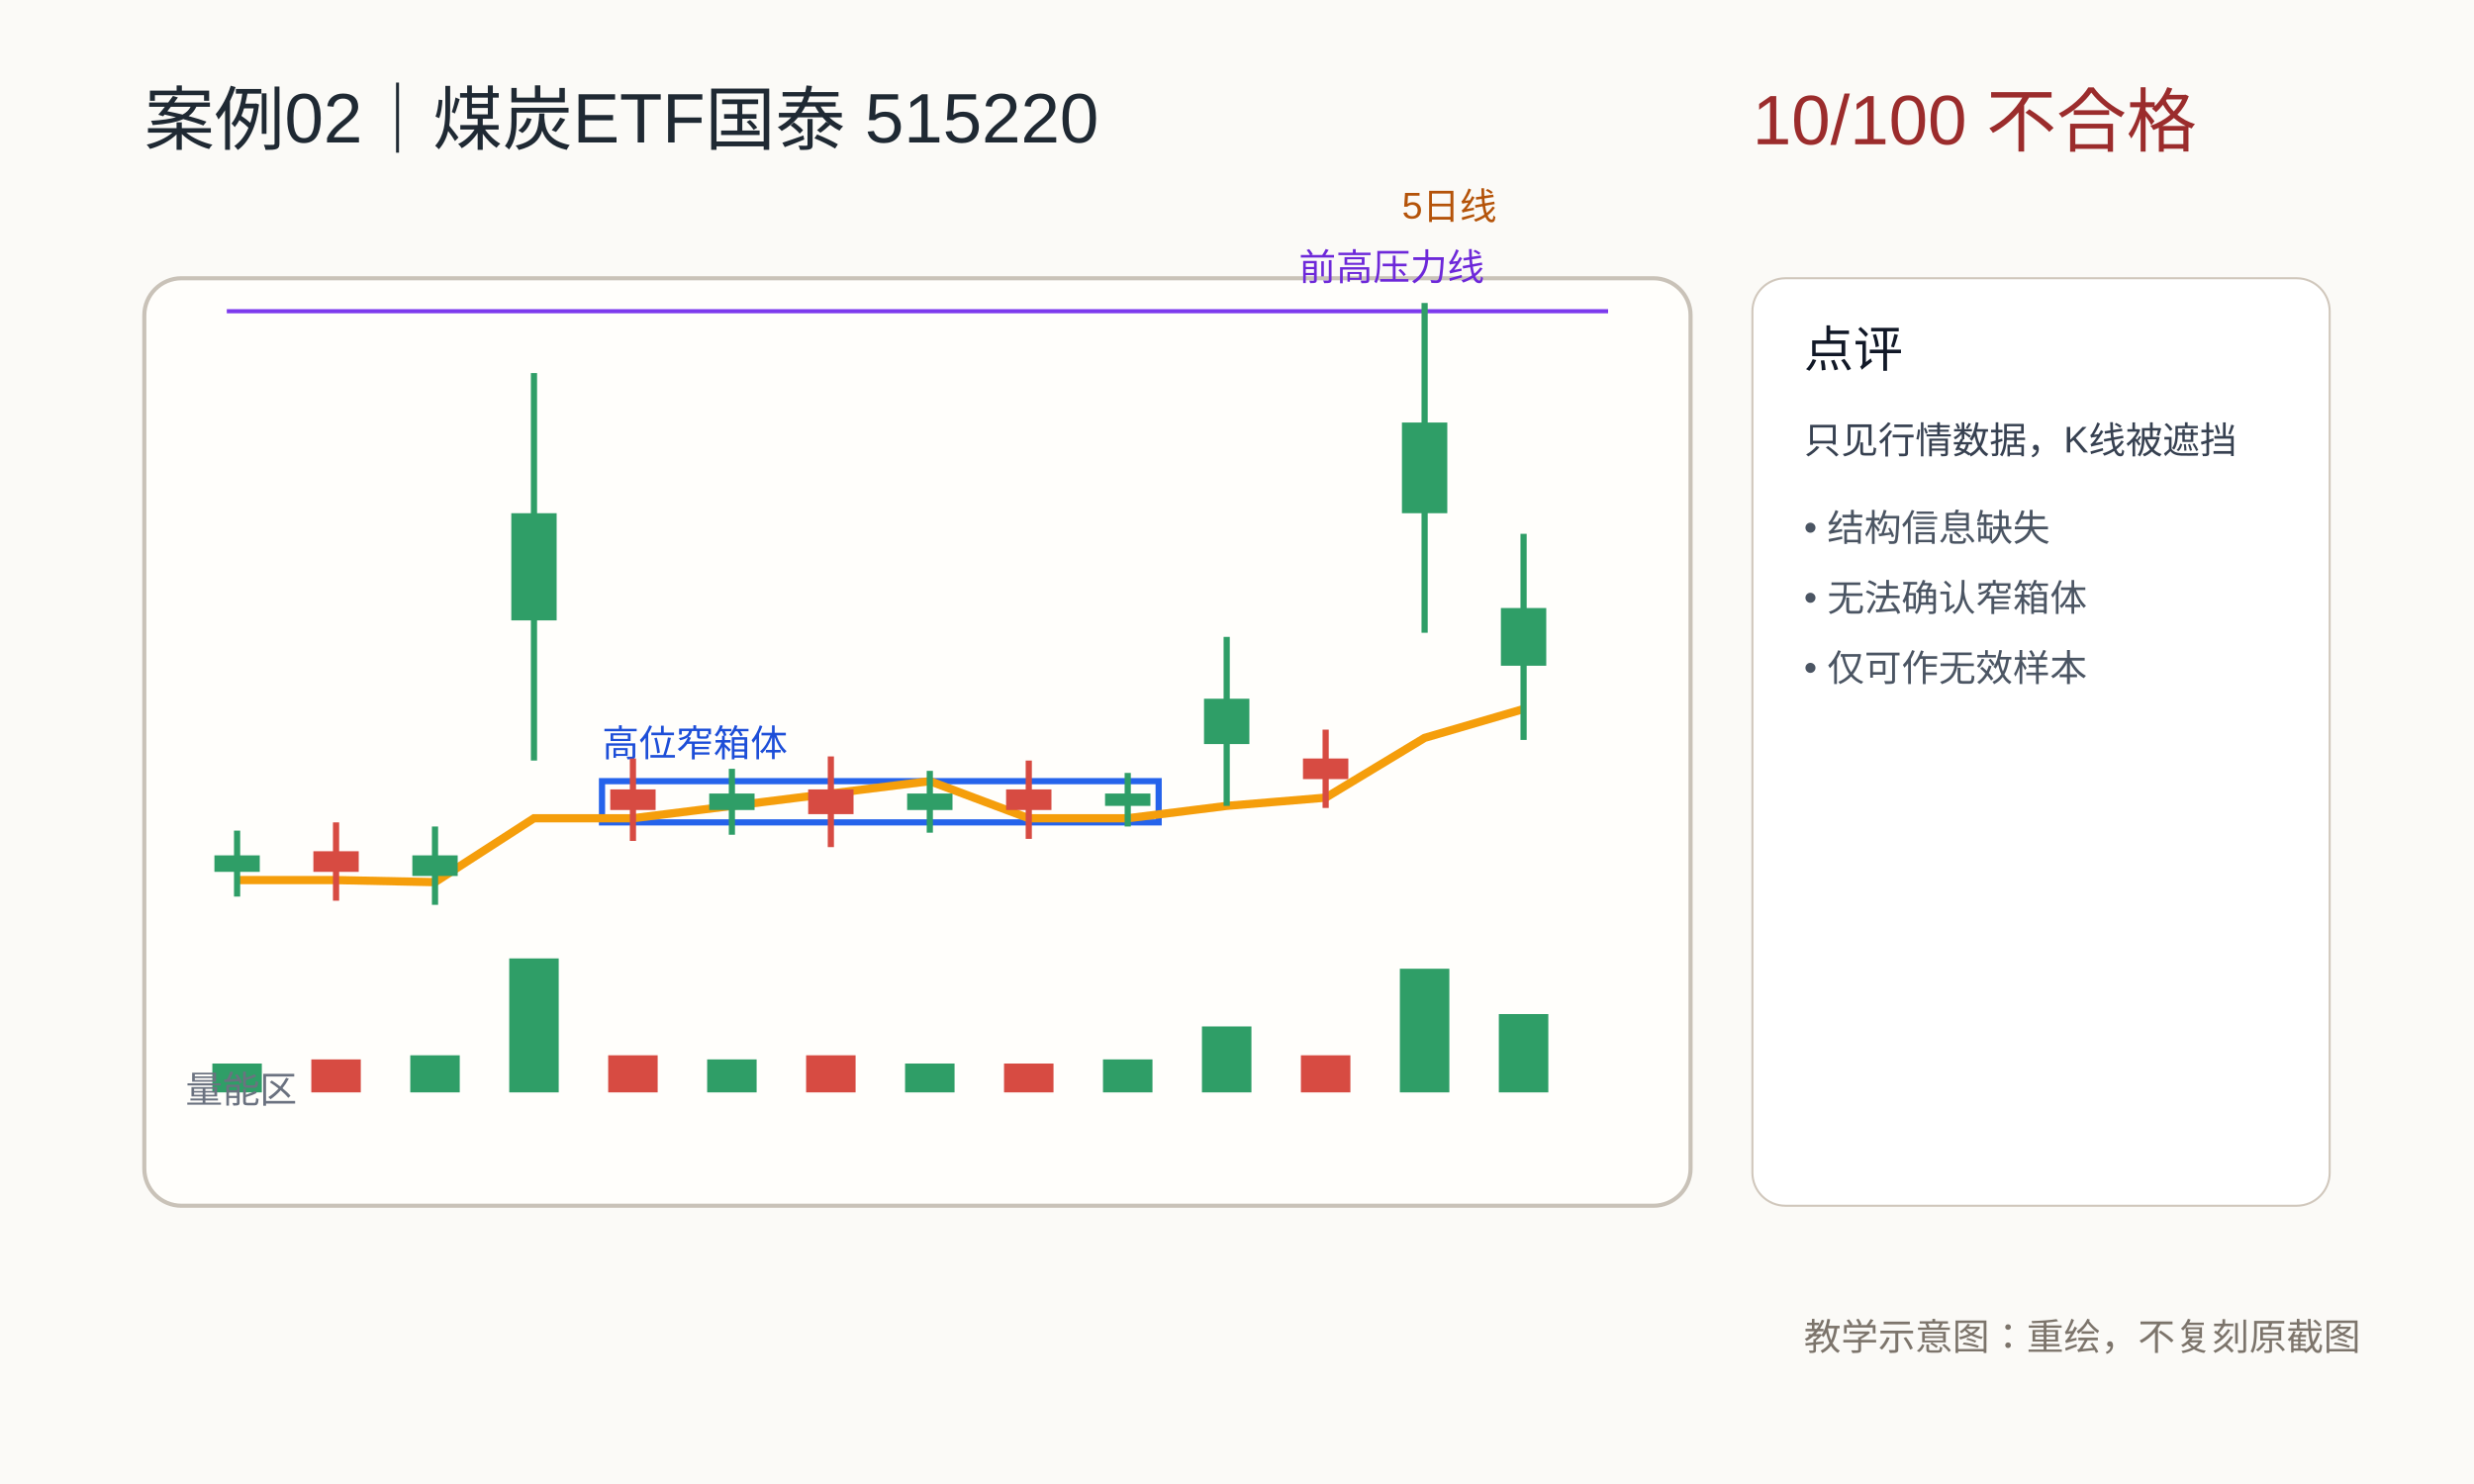
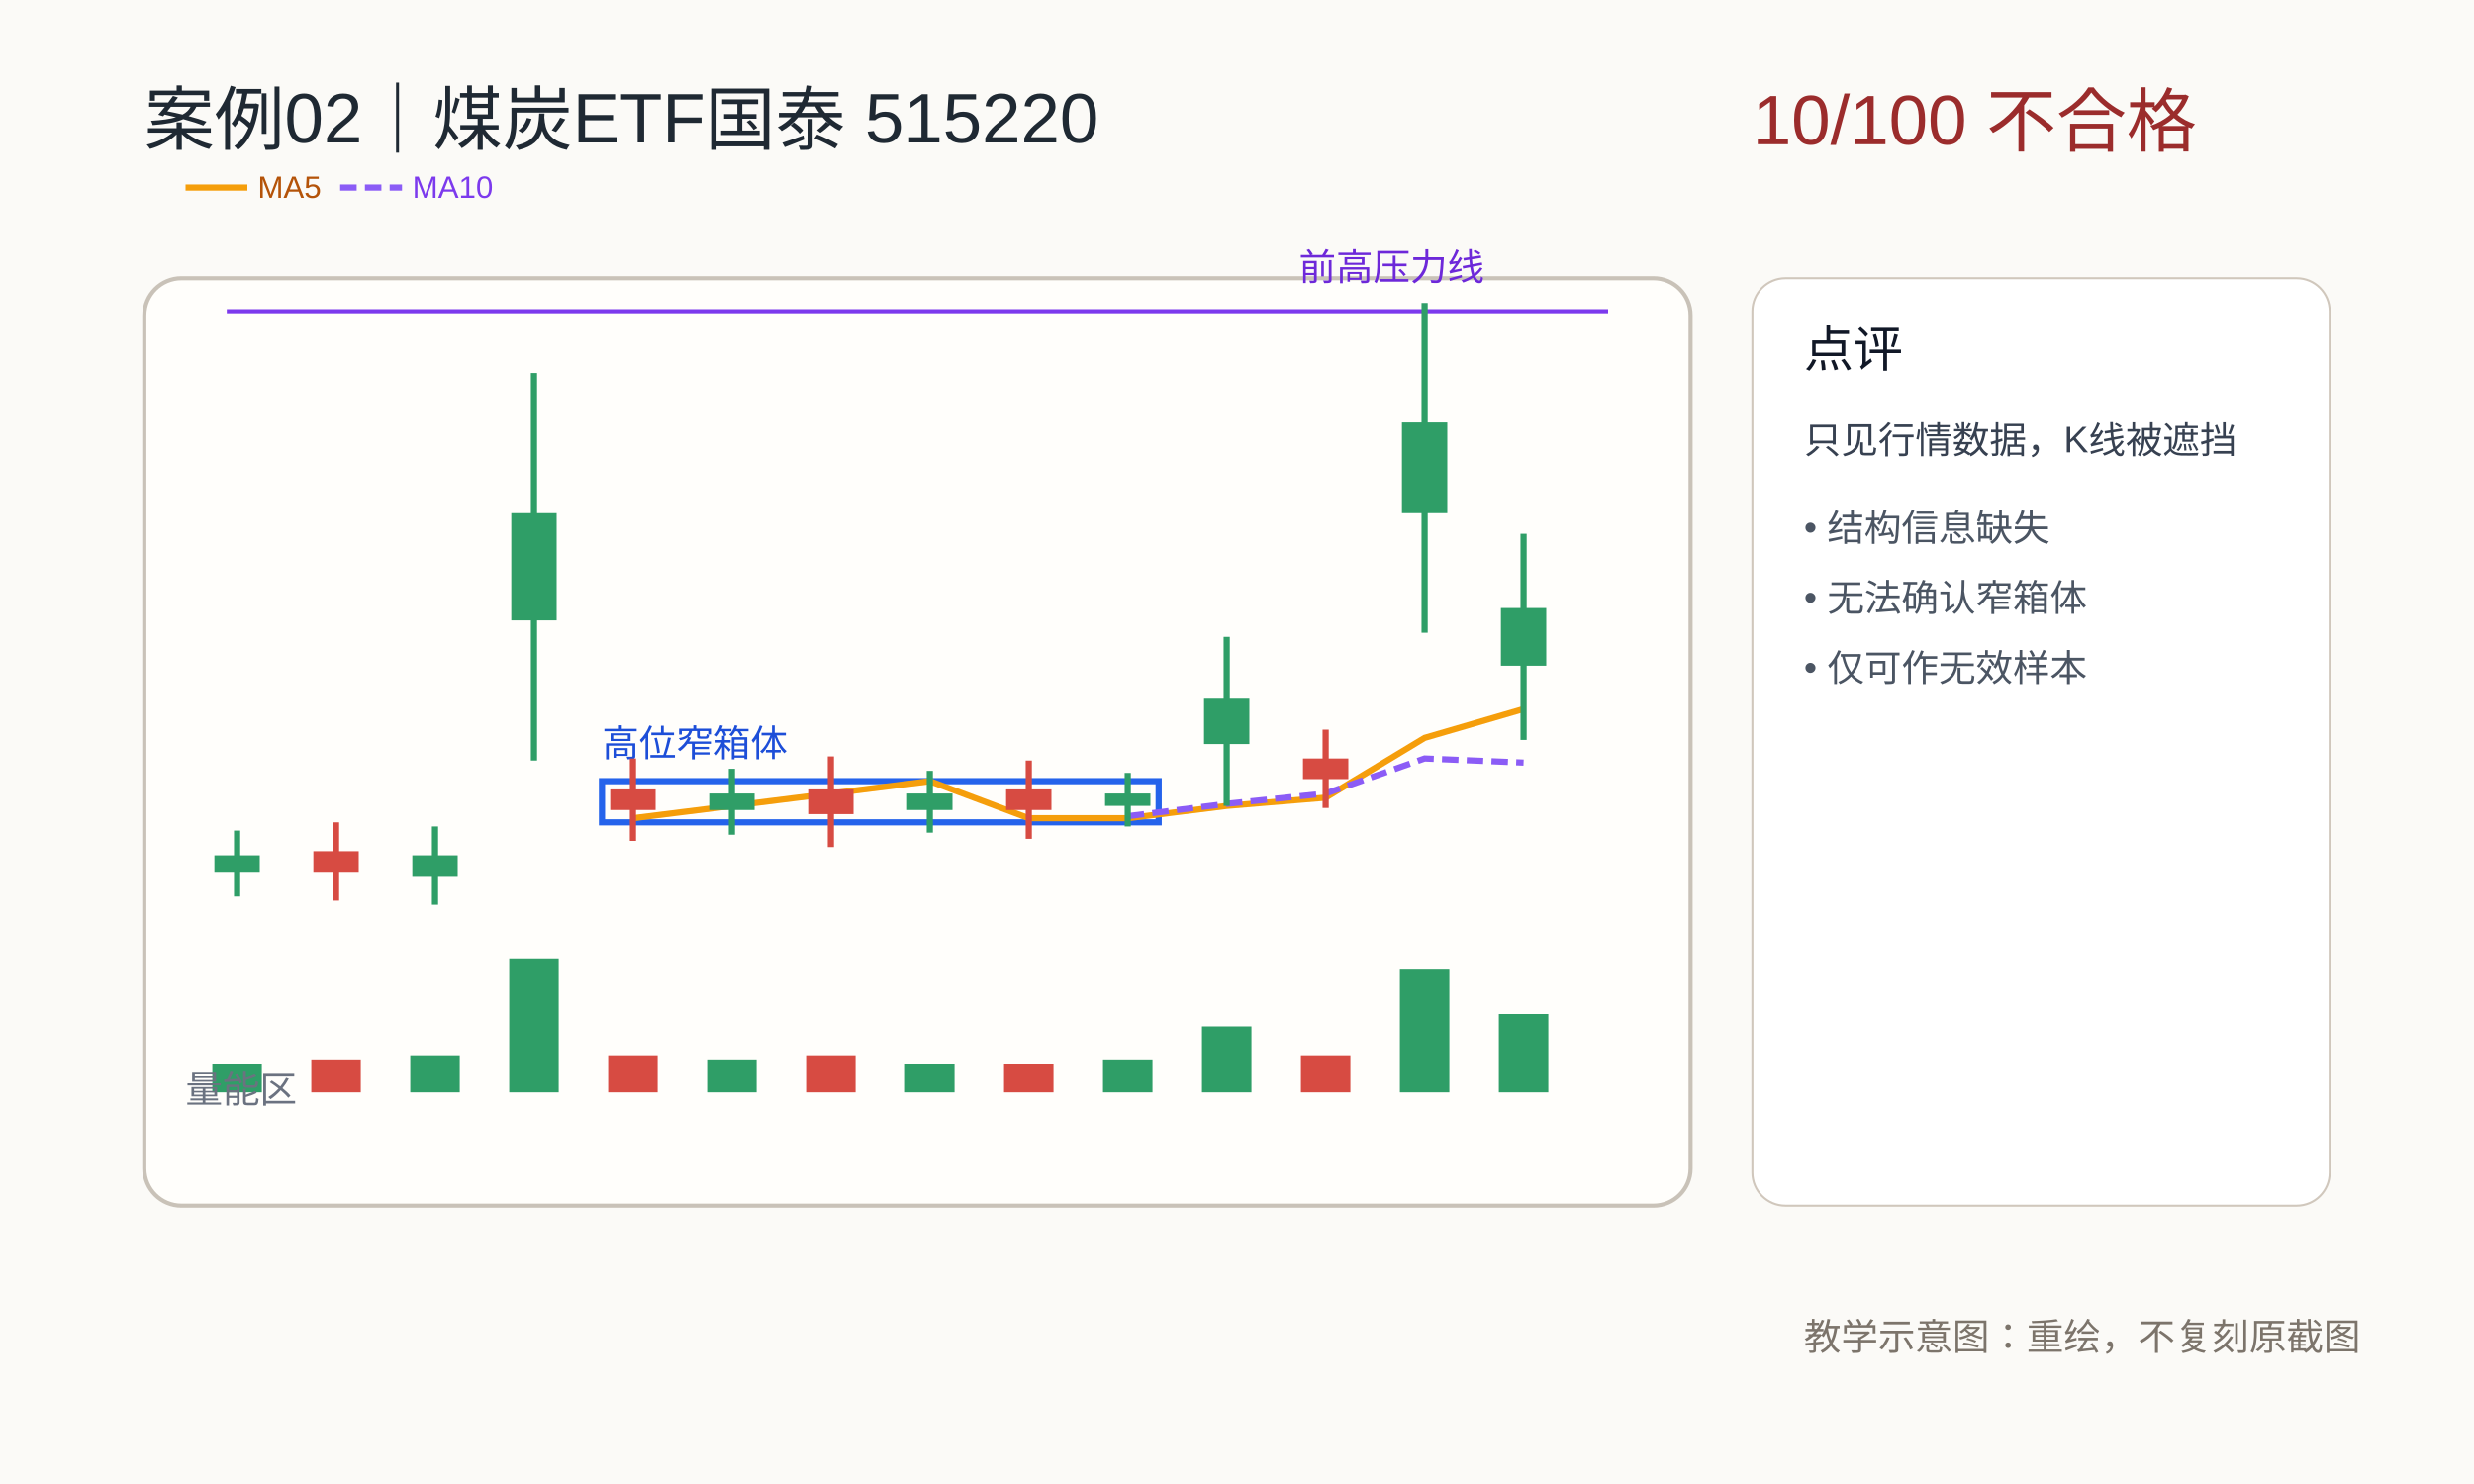
<svg xmlns="http://www.w3.org/2000/svg" width="1200" height="720" viewBox="0 0 1200 720">
  <rect width="1200" height="720" fill="#fbfaf7" />
  <rect x="70" y="135" width="750" height="450" rx="18" fill="#fffefb" stroke="#c9c2b8" stroke-width="2" />
  <text x="70" y="70" font-size="34" font-family="PingFang SC, Arial" fill="#1f2933">案例02｜煤炭ETF国泰 515220</text>
  <text x="850" y="70" font-size="34" font-family="PingFang SC, Arial" fill="#9b2c2c">10/100  不合格</text>
  <line x1="110" y1="151" x2="780" y2="151" stroke="#7c3aed" stroke-width="2" />
  <text x="630" y="136" font-size="18" font-family="PingFang SC, Arial" fill="#6d28d9">前高压力线</text>
  <rect x="292" y="379" width="270" height="20" fill="none" stroke="#2563eb" stroke-width="3" />
  <text x="292" y="367" font-size="18" font-family="PingFang SC, Arial" fill="#1d4ed8">高位窄箱体</text>
-   <polyline points="115,427 163,427 211,428 259,397 307,397 355,391 403,385 451,379 499,397 547,397 595,391 643,387 691,358 739,344" fill="none" stroke="#f59e0b" stroke-width="4" />
-   <text x="680" y="106" font-size="18" font-family="PingFang SC, Arial" fill="#b45309">5日线</text>
+   <polyline points="307,397 355,391 403,385 451,379 499,397 547,397 595,391 643,387 691,358 739,344" fill="none" stroke="#f59e0b" stroke-width="3" />
+   <polyline points="547,396 595,390 643,385 691,368 739,370" fill="none" stroke="#8b5cf6" stroke-width="3" stroke-dasharray="8,4" />
+   <line x1="90" y1="91" x2="120" y2="91" stroke="#f59e0b" stroke-width="3" />
+   <text x="125" y="96" font-size="15" font-family="PingFang SC, Arial" fill="#b45309">MA5</text>
+   <line x1="165" y1="91" x2="195" y2="91" stroke="#8b5cf6" stroke-width="3" stroke-dasharray="8,4" />
+   <text x="200" y="96" font-size="15" font-family="PingFang SC, Arial" fill="#7c3aed">MA10</text>
  <line x1="115" y1="403" x2="115" y2="435" stroke="#2f9e67" stroke-width="3" />
  <rect x="104" y="415" width="22" height="8" fill="#2f9e67" />
  <line x1="163" y1="399" x2="163" y2="437" stroke="#d74b42" stroke-width="3" />
  <rect x="152" y="413" width="22" height="10" fill="#d74b42" />
  <line x1="211" y1="401" x2="211" y2="439" stroke="#2f9e67" stroke-width="3" />
  <rect x="200" y="415" width="22" height="10" fill="#2f9e67" />
  <line x1="259" y1="181" x2="259" y2="369" stroke="#2f9e67" stroke-width="3" />
  <rect x="248" y="249" width="22" height="52" fill="#2f9e67" />
  <line x1="307" y1="368" x2="307" y2="408" stroke="#d74b42" stroke-width="3" />
  <rect x="296" y="383" width="22" height="10" fill="#d74b42" />
  <line x1="355" y1="373" x2="355" y2="405" stroke="#2f9e67" stroke-width="3" />
  <rect x="344" y="385" width="22" height="8" fill="#2f9e67" />
  <line x1="403" y1="367" x2="403" y2="411" stroke="#d74b42" stroke-width="3" />
  <rect x="392" y="383" width="22" height="12" fill="#d74b42" />
  <line x1="451" y1="374" x2="451" y2="404" stroke="#2f9e67" stroke-width="3" />
  <rect x="440" y="385" width="22" height="8" fill="#2f9e67" />
  <line x1="499" y1="369" x2="499" y2="407" stroke="#d74b42" stroke-width="3" />
  <rect x="488" y="383" width="22" height="10" fill="#d74b42" />
  <line x1="547" y1="375" x2="547" y2="401" stroke="#2f9e67" stroke-width="3" />
  <rect x="536" y="385" width="22" height="6" fill="#2f9e67" />
  <line x1="595" y1="309" x2="595" y2="391" stroke="#2f9e67" stroke-width="3" />
  <rect x="584" y="339" width="22" height="22" fill="#2f9e67" />
  <line x1="643" y1="354" x2="643" y2="392" stroke="#d74b42" stroke-width="3" />
  <rect x="632" y="368" width="22" height="10" fill="#d74b42" />
  <line x1="691" y1="147" x2="691" y2="307" stroke="#2f9e67" stroke-width="3" />
  <rect x="680" y="205" width="22" height="44" fill="#2f9e67" />
  <line x1="739" y1="259" x2="739" y2="359" stroke="#2f9e67" stroke-width="3" />
  <rect x="728" y="295" width="22" height="28" fill="#2f9e67" />
  <rect x="103" y="516" width="24" height="14" fill="#2f9e67" />
  <rect x="151" y="514" width="24" height="16" fill="#d74b42" />
  <rect x="199" y="512" width="24" height="18" fill="#2f9e67" />
  <rect x="247" y="465" width="24" height="65" fill="#2f9e67" />
  <rect x="295" y="512" width="24" height="18" fill="#d74b42" />
  <rect x="343" y="514" width="24" height="16" fill="#2f9e67" />
  <rect x="391" y="512" width="24" height="18" fill="#d74b42" />
  <rect x="439" y="516" width="24" height="14" fill="#2f9e67" />
  <rect x="487" y="516" width="24" height="14" fill="#d74b42" />
  <rect x="535" y="514" width="24" height="16" fill="#2f9e67" />
  <rect x="583" y="498" width="24" height="32" fill="#2f9e67" />
  <rect x="631" y="512" width="24" height="18" fill="#d74b42" />
  <rect x="679" y="470" width="24" height="60" fill="#2f9e67" />
  <rect x="727" y="492" width="24" height="38" fill="#2f9e67" />
  <text x="90" y="535" font-size="18" font-family="PingFang SC, Arial" fill="#6b7280">量能区</text>
  <rect x="850" y="135" width="280" height="450" rx="16" fill="#ffffff" stroke="#d0c7bc" />
  <text x="875" y="178" font-size="24" font-family="PingFang SC, Arial" fill="#111827">点评</text>
  <text x="875" y="220" font-size="18" font-family="PingFang SC, Arial" fill="#374151">只见行情数据，K线被遮挡</text>
  <text x="875" y="262" font-size="18" font-family="PingFang SC, Arial" fill="#4b5563">• 结构信息缺失</text>
  <text x="875" y="296" font-size="18" font-family="PingFang SC, Arial" fill="#4b5563">• 无法确认窄箱体</text>
  <text x="875" y="330" font-size="18" font-family="PingFang SC, Arial" fill="#4b5563">• 仅可作无效样本</text>
  <text x="875" y="655" font-size="18" font-family="PingFang SC, Arial" fill="#7c746b">教学示意图：重绘，不复刻原截图</text>
</svg>
